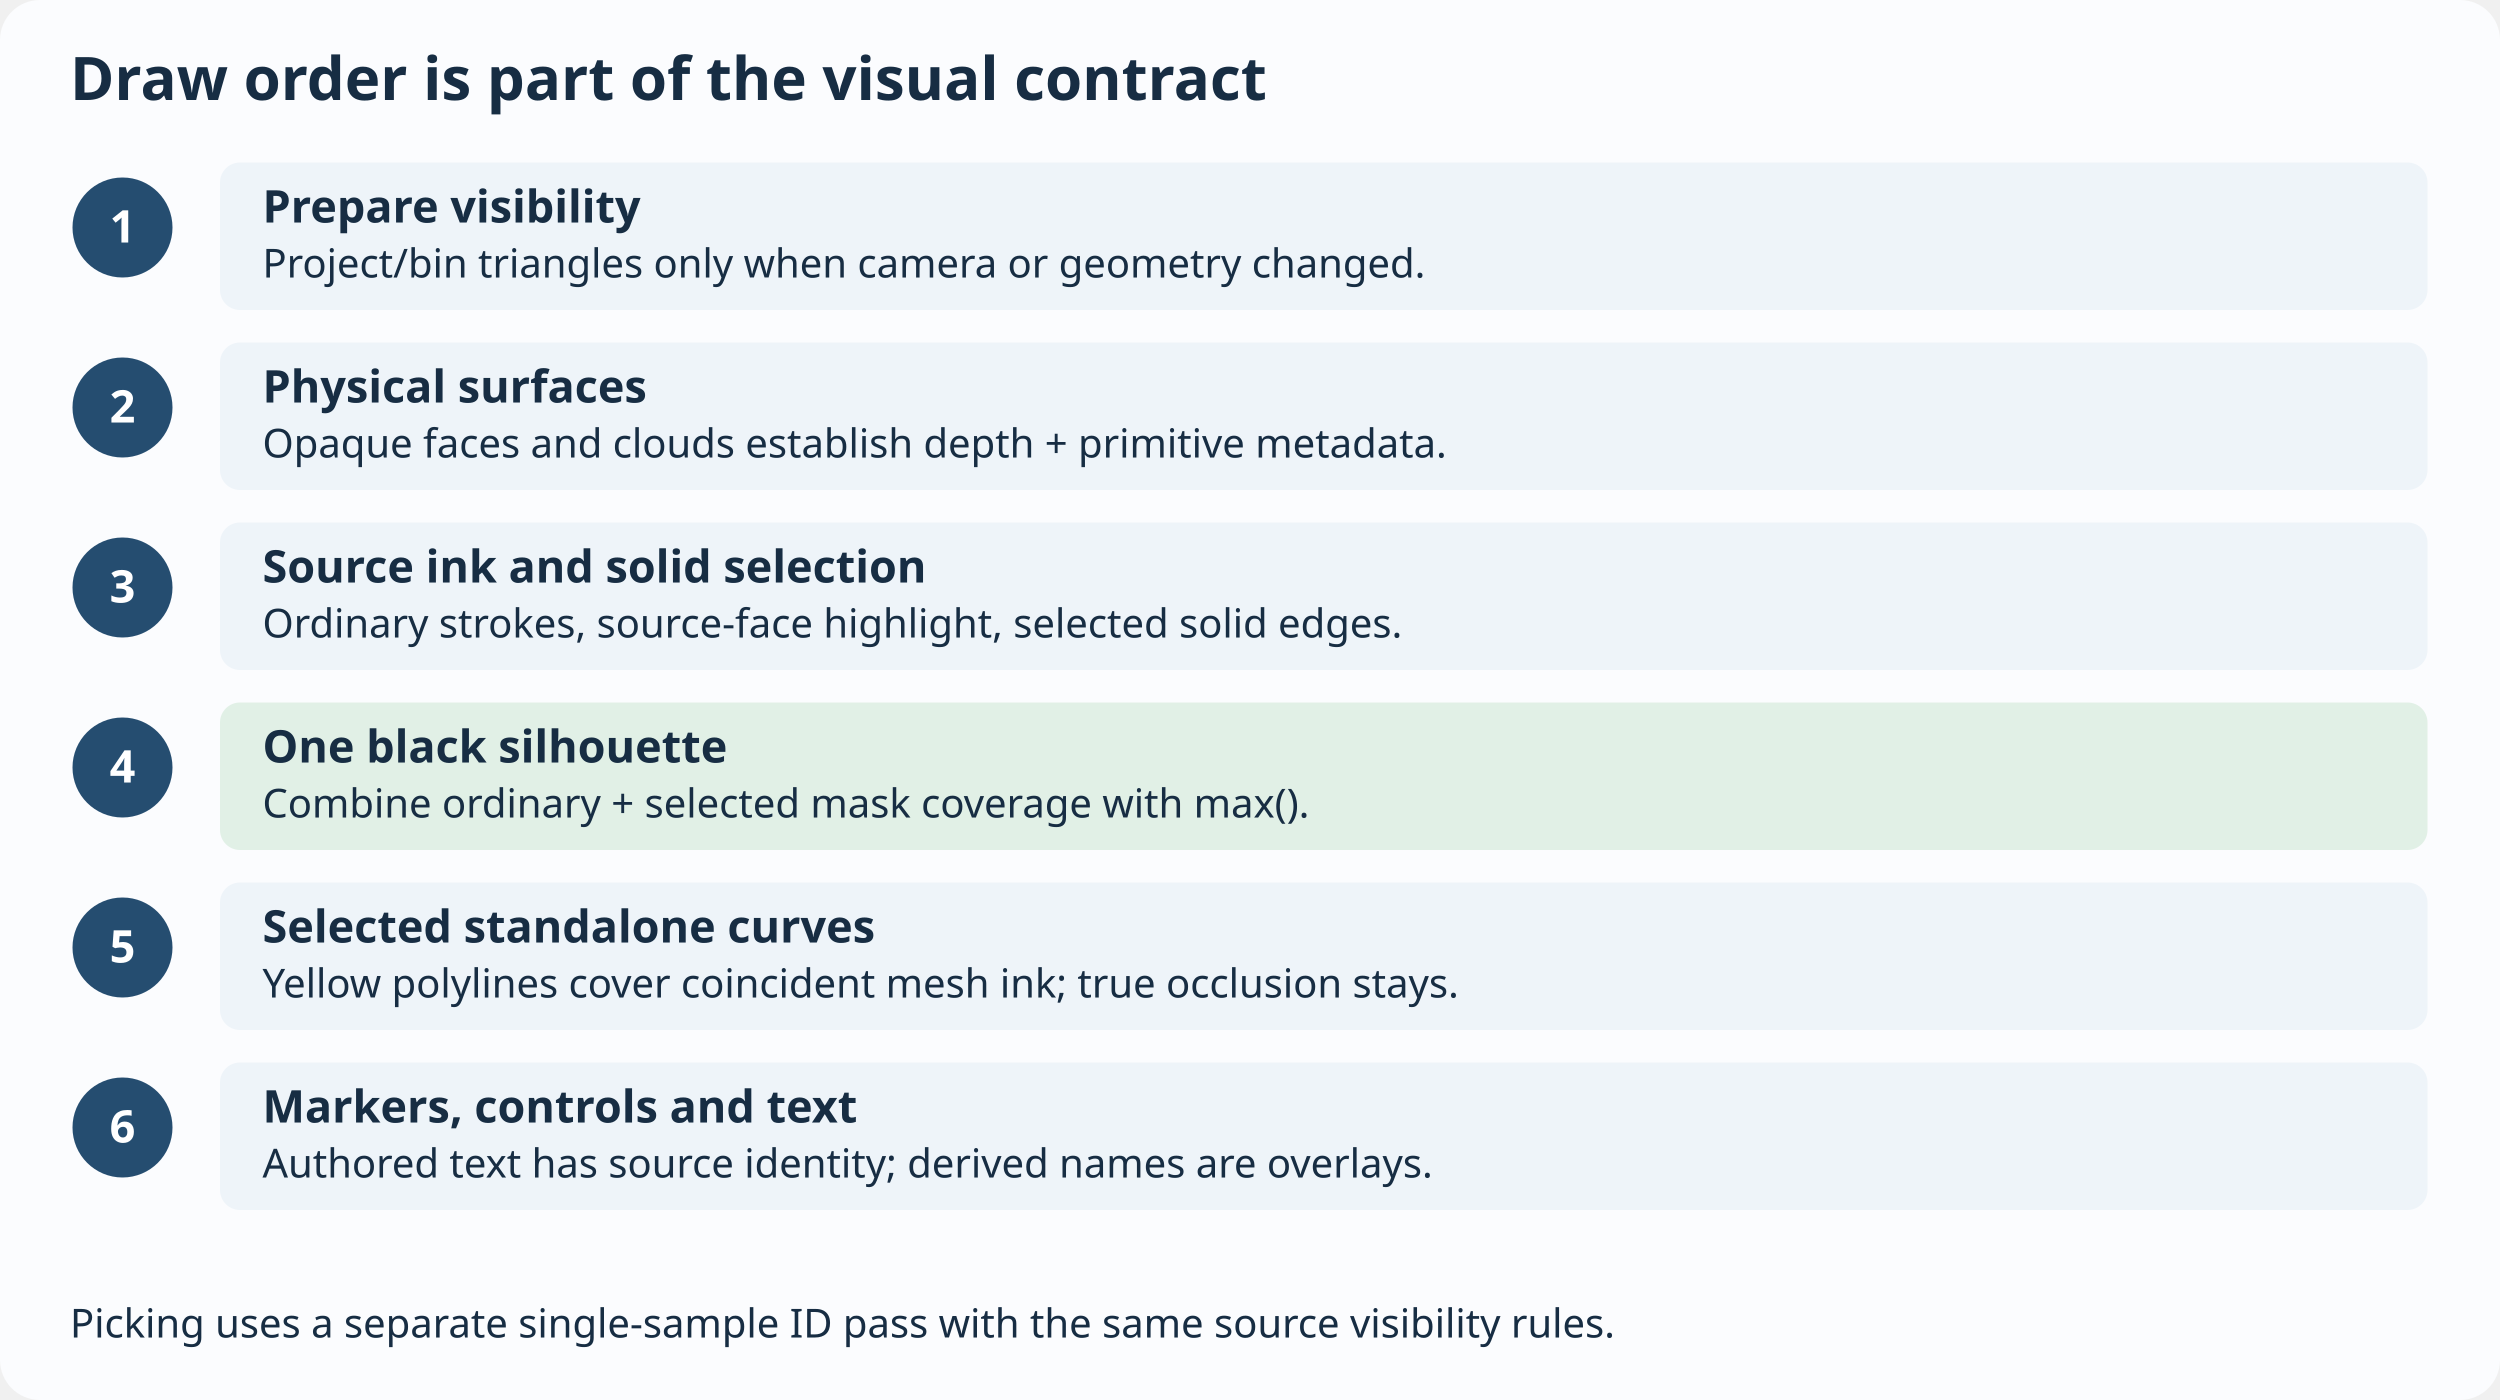
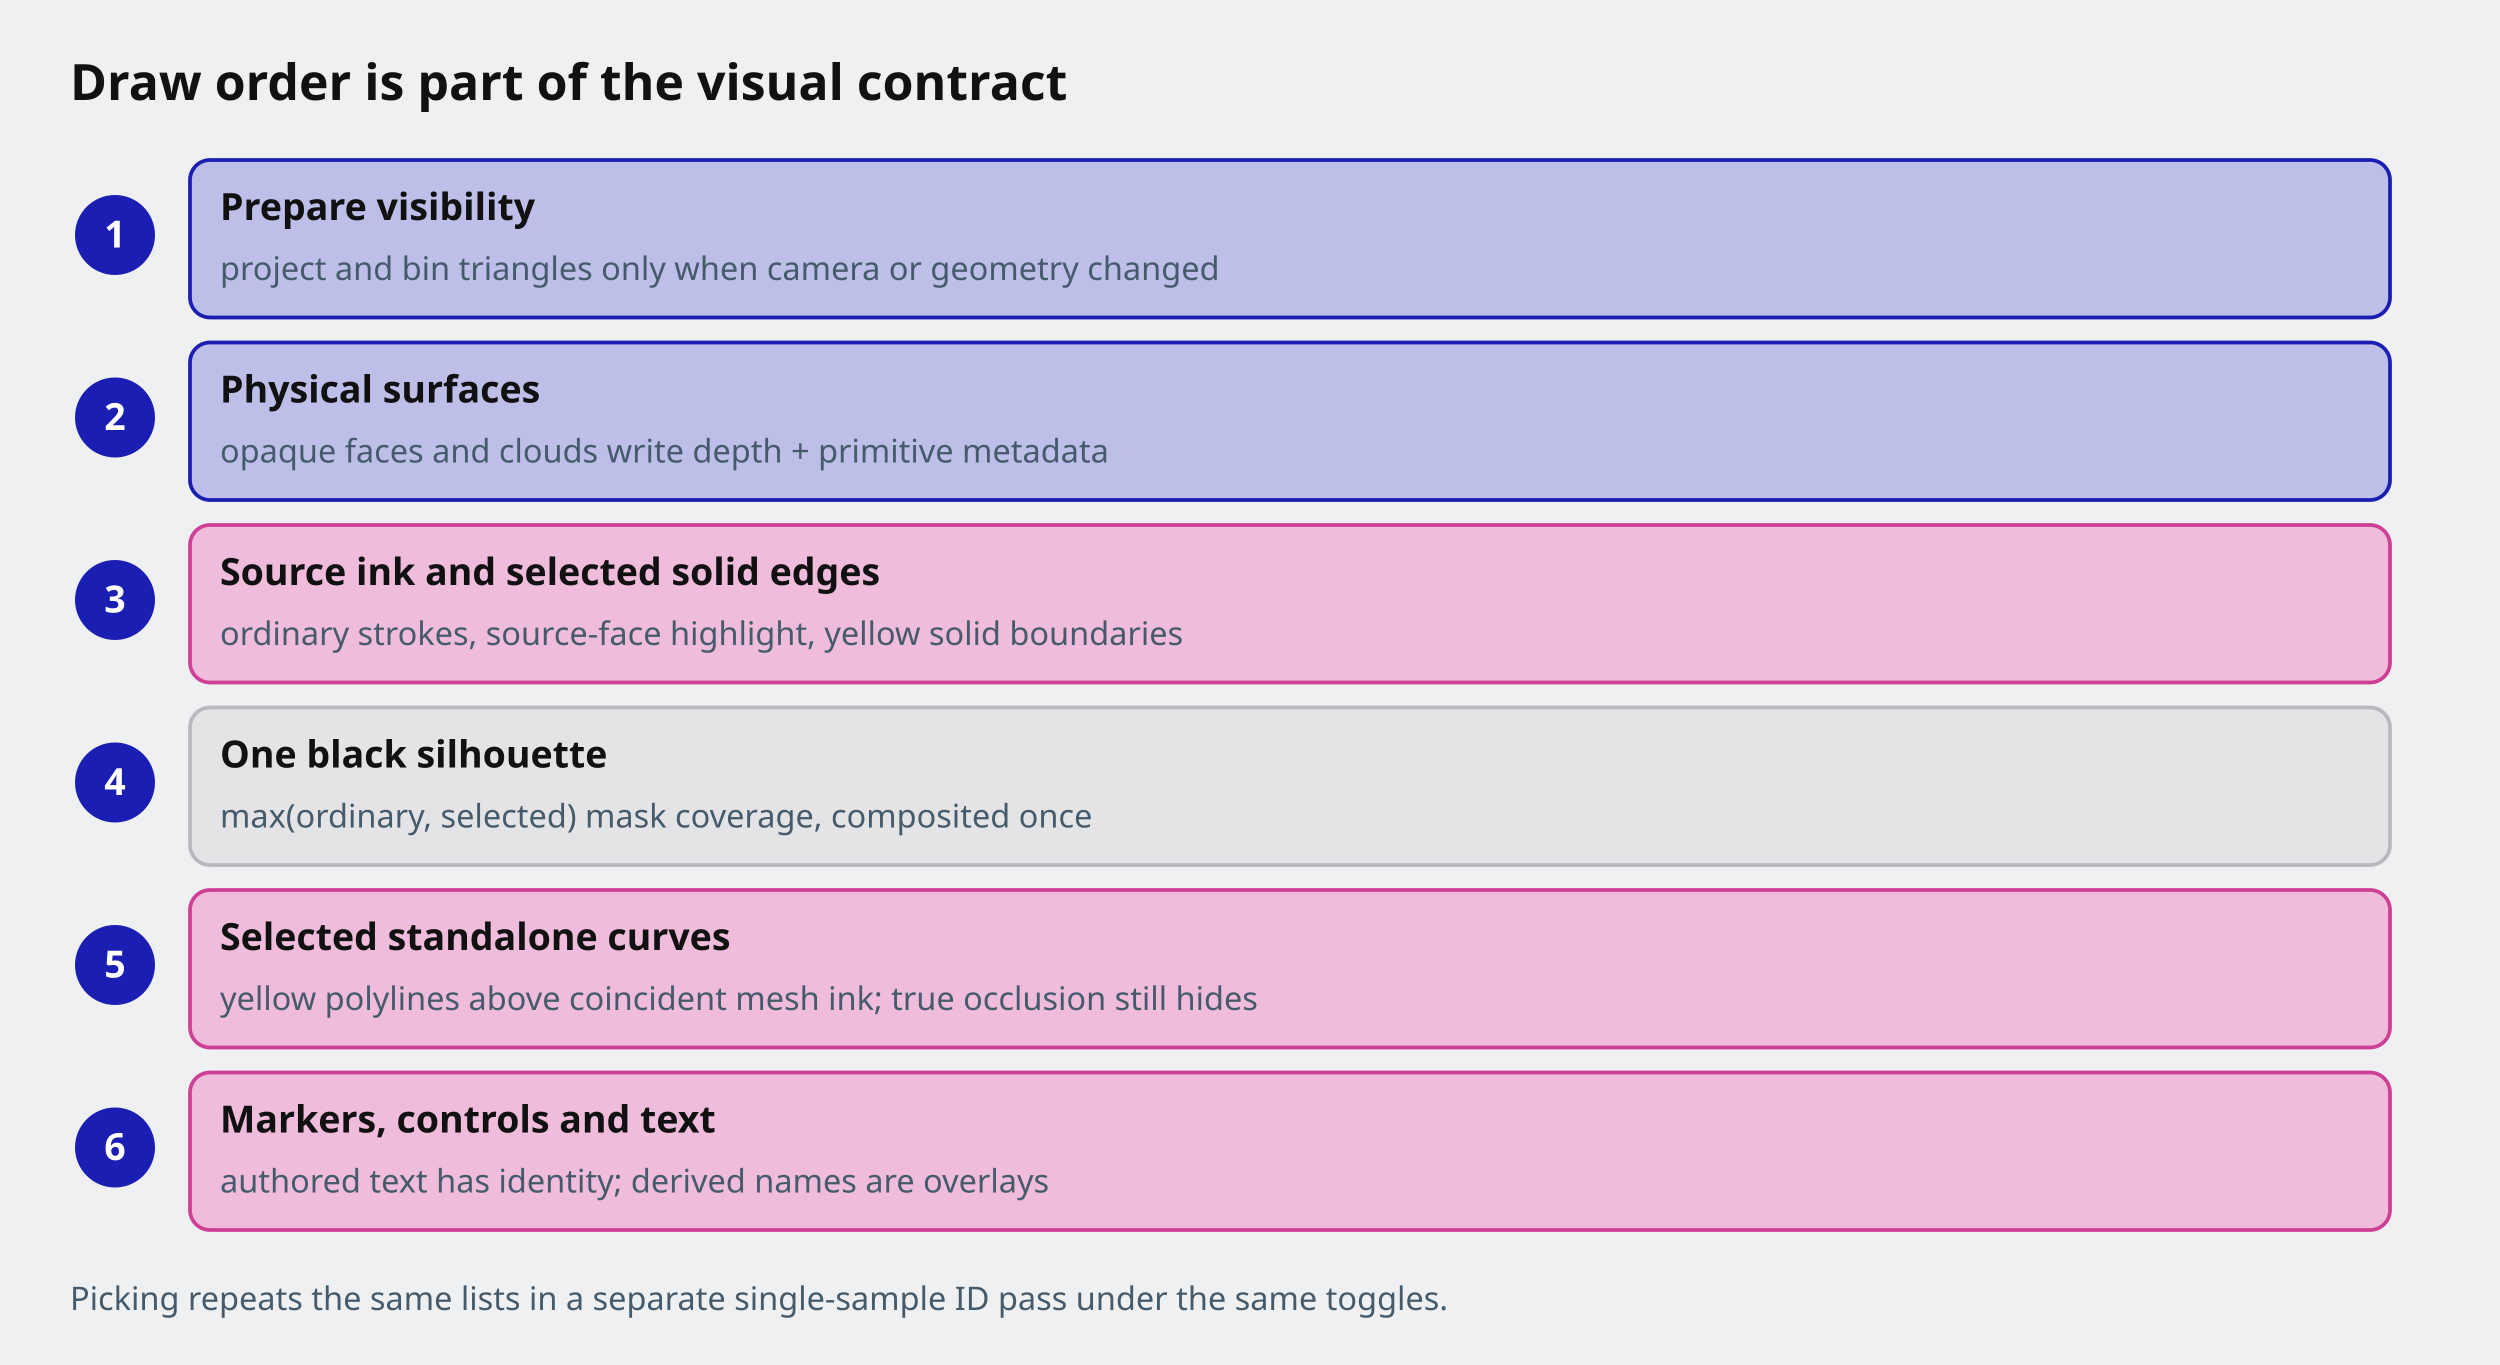
- <svg xmlns="http://www.w3.org/2000/svg" viewBox="0 0 1000 560" role="img" aria-labelledby="title desc">
+ <svg xmlns="http://www.w3.org/2000/svg" viewBox="0 0 1000 546" role="img" aria-labelledby="t d">
  <defs>
-     <marker id="arrow" markerWidth="10" markerHeight="10" refX="8" refY="3" orient="auto">
-       <path d="M0,0 L8,3 L0,6" fill="#526579" />
+     <marker id="a" markerWidth="9" markerHeight="9" refX="7" refY="3" orient="auto">
+       <path d="M0,0 L7,3 L0,6" fill="#111111" />
    </marker>
  </defs>
-   <style>text{font-family:system-ui,sans-serif;fill:#172d43;font-size:18px}.title{font-size:24px;font-weight:700}.small{font-size:16px}.label{font-weight:650}.arrow{fill:none;stroke:#526579;stroke-width:2;marker-end:url(#arrow)}.box{fill:#eef4f9;stroke:#afc3d6;stroke-width:1.5}.gpu{fill:#edf6f0;stroke:#93b99e;stroke-width:1.5}</style>
-   <rect width="100%" height="100%" rx="16" fill="#fbfcfe" />
-   <text class="title" x="28" y="40">Draw order is part of the visual contract</text>
-   <circle cx="49" cy="91" r="20" fill="#254d70" />
-   <text x="49" y="97" text-anchor="middle" style="fill:white;font-weight:700">1</text>
-   <rect x="88" y="65" width="883" height="59" rx="8" fill="#eef4f9" />
-   <text class="label" x="105" y="89">Prepare visibility</text>
-   <text class="small" x="105" y="111">Project/bin triangles only when camera or geometry changed.</text>
-   <circle cx="49" cy="163" r="20" fill="#254d70" />
-   <text x="49" y="169" text-anchor="middle" style="fill:white;font-weight:700">2</text>
-   <rect x="88" y="137" width="883" height="59" rx="8" fill="#eef4f9" />
-   <text class="label" x="105" y="161">Physical surfaces</text>
-   <text class="small" x="105" y="183">Opaque faces and clouds establish depth + primitive metadata.</text>
-   <circle cx="49" cy="235" r="20" fill="#254d70" />
-   <text x="49" y="241" text-anchor="middle" style="fill:white;font-weight:700">3</text>
-   <rect x="88" y="209" width="883" height="59" rx="8" fill="#eef4f9" />
-   <text class="label" x="105" y="233">Source ink and solid selection</text>
-   <text class="small" x="105" y="255">Ordinary strokes, source-face highlight, selected solid edges.</text>
-   <circle cx="49" cy="307" r="20" fill="#254d70" />
-   <text x="49" y="313" text-anchor="middle" style="fill:white;font-weight:700">4</text>
-   <rect x="88" y="281" width="883" height="59" rx="8" fill="#e1f0e6" />
-   <text class="label" x="105" y="305">One black silhouette</text>
-   <text class="small" x="105" y="327">Combine ordinary + selected mask coverage with max().</text>
-   <circle cx="49" cy="379" r="20" fill="#254d70" />
-   <text x="49" y="385" text-anchor="middle" style="fill:white;font-weight:700">5</text>
-   <rect x="88" y="353" width="883" height="59" rx="8" fill="#eef4f9" />
-   <text class="label" x="105" y="377">Selected standalone curves</text>
-   <text class="small" x="105" y="399">Yellow polylines cover coincident mesh ink; true occlusion stays.</text>
-   <circle cx="49" cy="451" r="20" fill="#254d70" />
-   <text x="49" y="457" text-anchor="middle" style="fill:white;font-weight:700">6</text>
-   <rect x="88" y="425" width="883" height="59" rx="8" fill="#eef4f9" />
-   <text class="label" x="105" y="449">Markers, controls and text</text>
-   <text class="small" x="105" y="471">Authored text has source identity; derived names are overlays.</text>
-   <text class="small" x="28" y="535">Picking uses a separate single-sample ID pass with the same source visibility rules.</text>
+   <style>text{font-family:system-ui,sans-serif;fill:#111111;font-size:13px}.h{font-size:20px;font-weight:700}.l{font-size:15px;font-weight:650}.s{font-size:13px;fill:#455b6b}.m{font-family:"DejaVu Sans Mono","Liberation Mono",monospace;font-size:12.5px;fill:#111111}.ar{fill:none;stroke:#111111;stroke-width:1.6;marker-end:url(#a)}.dash{fill:none;stroke:#e07a26;stroke-width:1.8;stroke-dasharray:7 5}</style>
+   <rect width="100%" height="100%" rx="14" fill="#eef0f2" />
+   <text class="h" xml:space="preserve" x="28.0" y="40.0" textLength="398.7" lengthAdjust="spacingAndGlyphs">Draw order is part of the visual contract</text>
+   <circle cx="46" cy="94" r="16" fill="#1a1eb2" />
+   <text class="l" xml:space="preserve" x="46.0" y="99.0" text-anchor="middle" style="fill:#ffffff" textLength="8.6" lengthAdjust="spacingAndGlyphs">1</text>
+   <rect data-box="0" x="76.0" y="64.0" width="880.0" height="63.0" rx="8" fill="#bdbfe8" stroke="#1a1eb2" stroke-width="1.5" />
+   <text class="l" xml:space="preserve" x="88.0" y="88.0" data-box="0" textLength="125.9" lengthAdjust="spacingAndGlyphs">Prepare visibility</text>
+   <text class="s" xml:space="preserve" x="88.0" y="112.0" data-box="0" textLength="399.3" lengthAdjust="spacingAndGlyphs">project and bin triangles only when camera or geometry changed</text>
+   <circle cx="46" cy="167" r="16" fill="#1a1eb2" />
+   <text class="l" xml:space="preserve" x="46.0" y="172.0" text-anchor="middle" style="fill:#ffffff" textLength="8.6" lengthAdjust="spacingAndGlyphs">2</text>
+   <rect data-box="1" x="76.0" y="137.0" width="880.0" height="63.0" rx="8" fill="#bdbfe8" stroke="#1a1eb2" stroke-width="1.5" />
+   <text class="l" xml:space="preserve" x="88.0" y="161.0" data-box="1" textLength="128.0" lengthAdjust="spacingAndGlyphs">Physical surfaces</text>
+   <text class="s" xml:space="preserve" x="88.0" y="185.0" data-box="1" textLength="355.1" lengthAdjust="spacingAndGlyphs">opaque faces and clouds write depth + primitive metadata</text>
+   <circle cx="46" cy="240" r="16" fill="#1a1eb2" />
+   <text class="l" xml:space="preserve" x="46.0" y="245.0" text-anchor="middle" style="fill:#ffffff" textLength="8.6" lengthAdjust="spacingAndGlyphs">3</text>
+   <rect data-box="2" x="76.0" y="210.0" width="880.0" height="63.0" rx="8" fill="#f0bcdb" stroke="#ce4095" stroke-width="1.5" />
+   <text class="l" xml:space="preserve" x="88.0" y="234.0" data-box="2" textLength="263.8" lengthAdjust="spacingAndGlyphs">Source ink and selected solid edges</text>
+   <text class="s" xml:space="preserve" x="88.0" y="258.0" data-box="2" textLength="384.7" lengthAdjust="spacingAndGlyphs">ordinary strokes, source-face highlight, yellow solid boundaries</text>
+   <circle cx="46" cy="313" r="16" fill="#1a1eb2" />
+   <text class="l" xml:space="preserve" x="46.0" y="318.0" text-anchor="middle" style="fill:#ffffff" textLength="8.6" lengthAdjust="spacingAndGlyphs">4</text>
+   <rect data-box="3" x="76.0" y="283.0" width="880.0" height="63.0" rx="8" fill="#e4e4e7" stroke="#b9b9bd" stroke-width="1.5" />
+   <text class="l" xml:space="preserve" x="88.0" y="307.0" data-box="3" textLength="154.8" lengthAdjust="spacingAndGlyphs">One black silhouette</text>
+   <text class="s" xml:space="preserve" x="88.0" y="331.0" data-box="3" textLength="348.5" lengthAdjust="spacingAndGlyphs">max(ordinary, selected) mask coverage, composited once</text>
+   <circle cx="46" cy="386" r="16" fill="#1a1eb2" />
+   <text class="l" xml:space="preserve" x="46.0" y="391.0" text-anchor="middle" style="fill:#ffffff" textLength="8.6" lengthAdjust="spacingAndGlyphs">5</text>
+   <rect data-box="4" x="76.0" y="356.0" width="880.0" height="63.0" rx="8" fill="#f0bcdb" stroke="#ce4095" stroke-width="1.5" />
+   <text class="l" xml:space="preserve" x="88.0" y="380.0" data-box="4" textLength="204.0" lengthAdjust="spacingAndGlyphs">Selected standalone curves</text>
+   <text class="s" xml:space="preserve" x="88.0" y="404.0" data-box="4" textLength="414.6" lengthAdjust="spacingAndGlyphs">yellow polylines above coincident mesh ink; true occlusion still hides</text>
+   <circle cx="46" cy="459" r="16" fill="#1a1eb2" />
+   <text class="l" xml:space="preserve" x="46.0" y="464.0" text-anchor="middle" style="fill:#ffffff" textLength="8.6" lengthAdjust="spacingAndGlyphs">6</text>
+   <rect data-box="5" x="76.0" y="429.0" width="880.0" height="63.0" rx="8" fill="#f0bcdb" stroke="#ce4095" stroke-width="1.5" />
+   <text class="l" xml:space="preserve" x="88.0" y="453.0" data-box="5" textLength="198.1" lengthAdjust="spacingAndGlyphs">Markers, controls and text</text>
+   <text class="s" xml:space="preserve" x="88.0" y="477.0" data-box="5" textLength="331.2" lengthAdjust="spacingAndGlyphs">authored text has identity; derived names are overlays</text>
+   <text class="s" xml:space="preserve" x="28.0" y="524.0" textLength="550.5" lengthAdjust="spacingAndGlyphs">Picking repeats the same lists in a separate single-sample ID pass under the same toggles.</text>
</svg>
